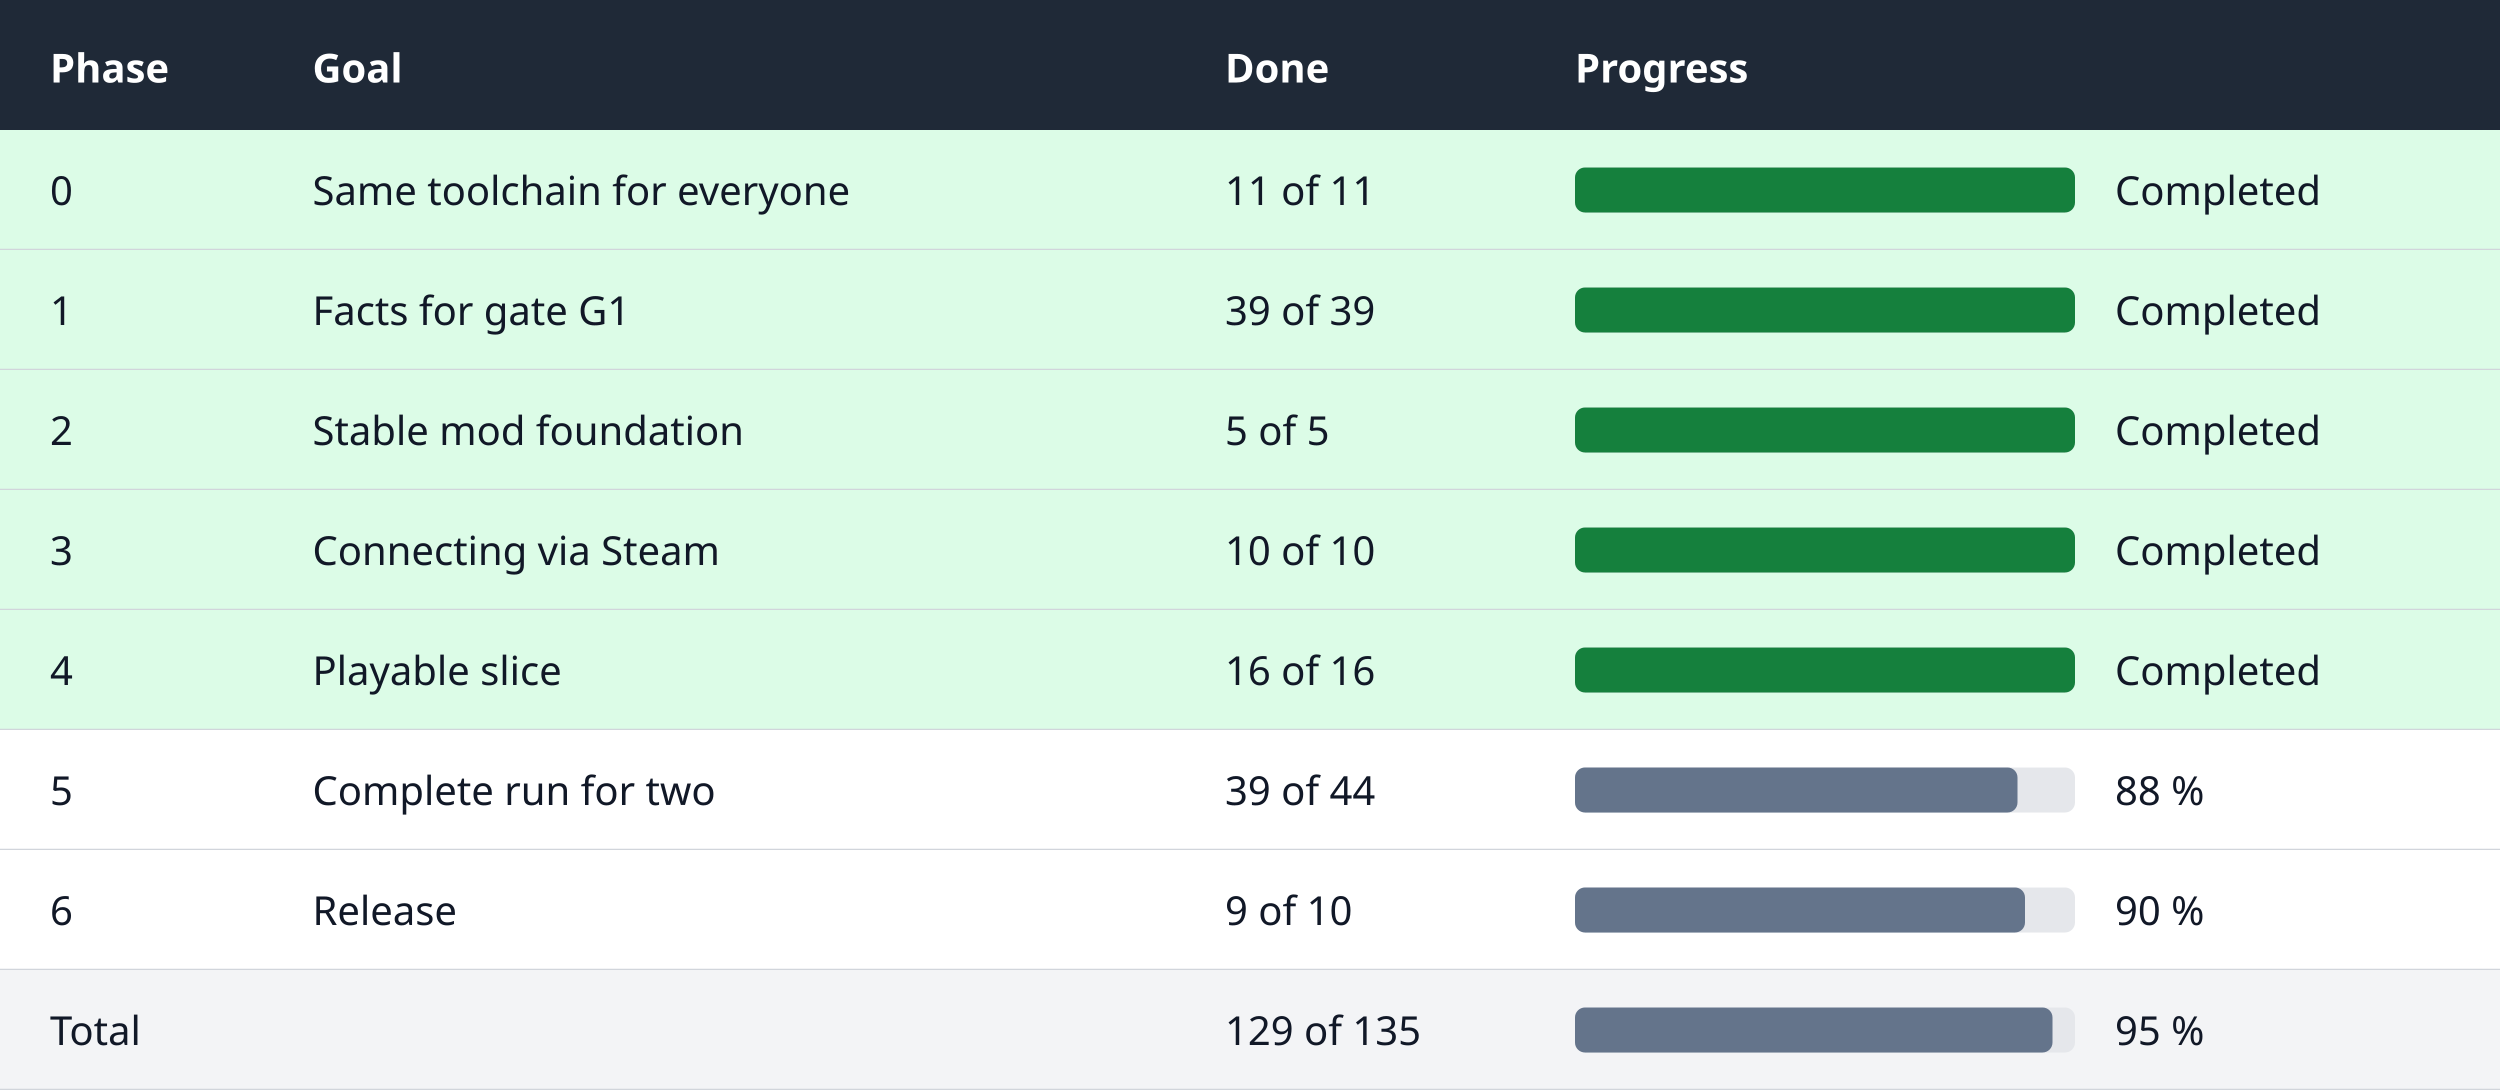
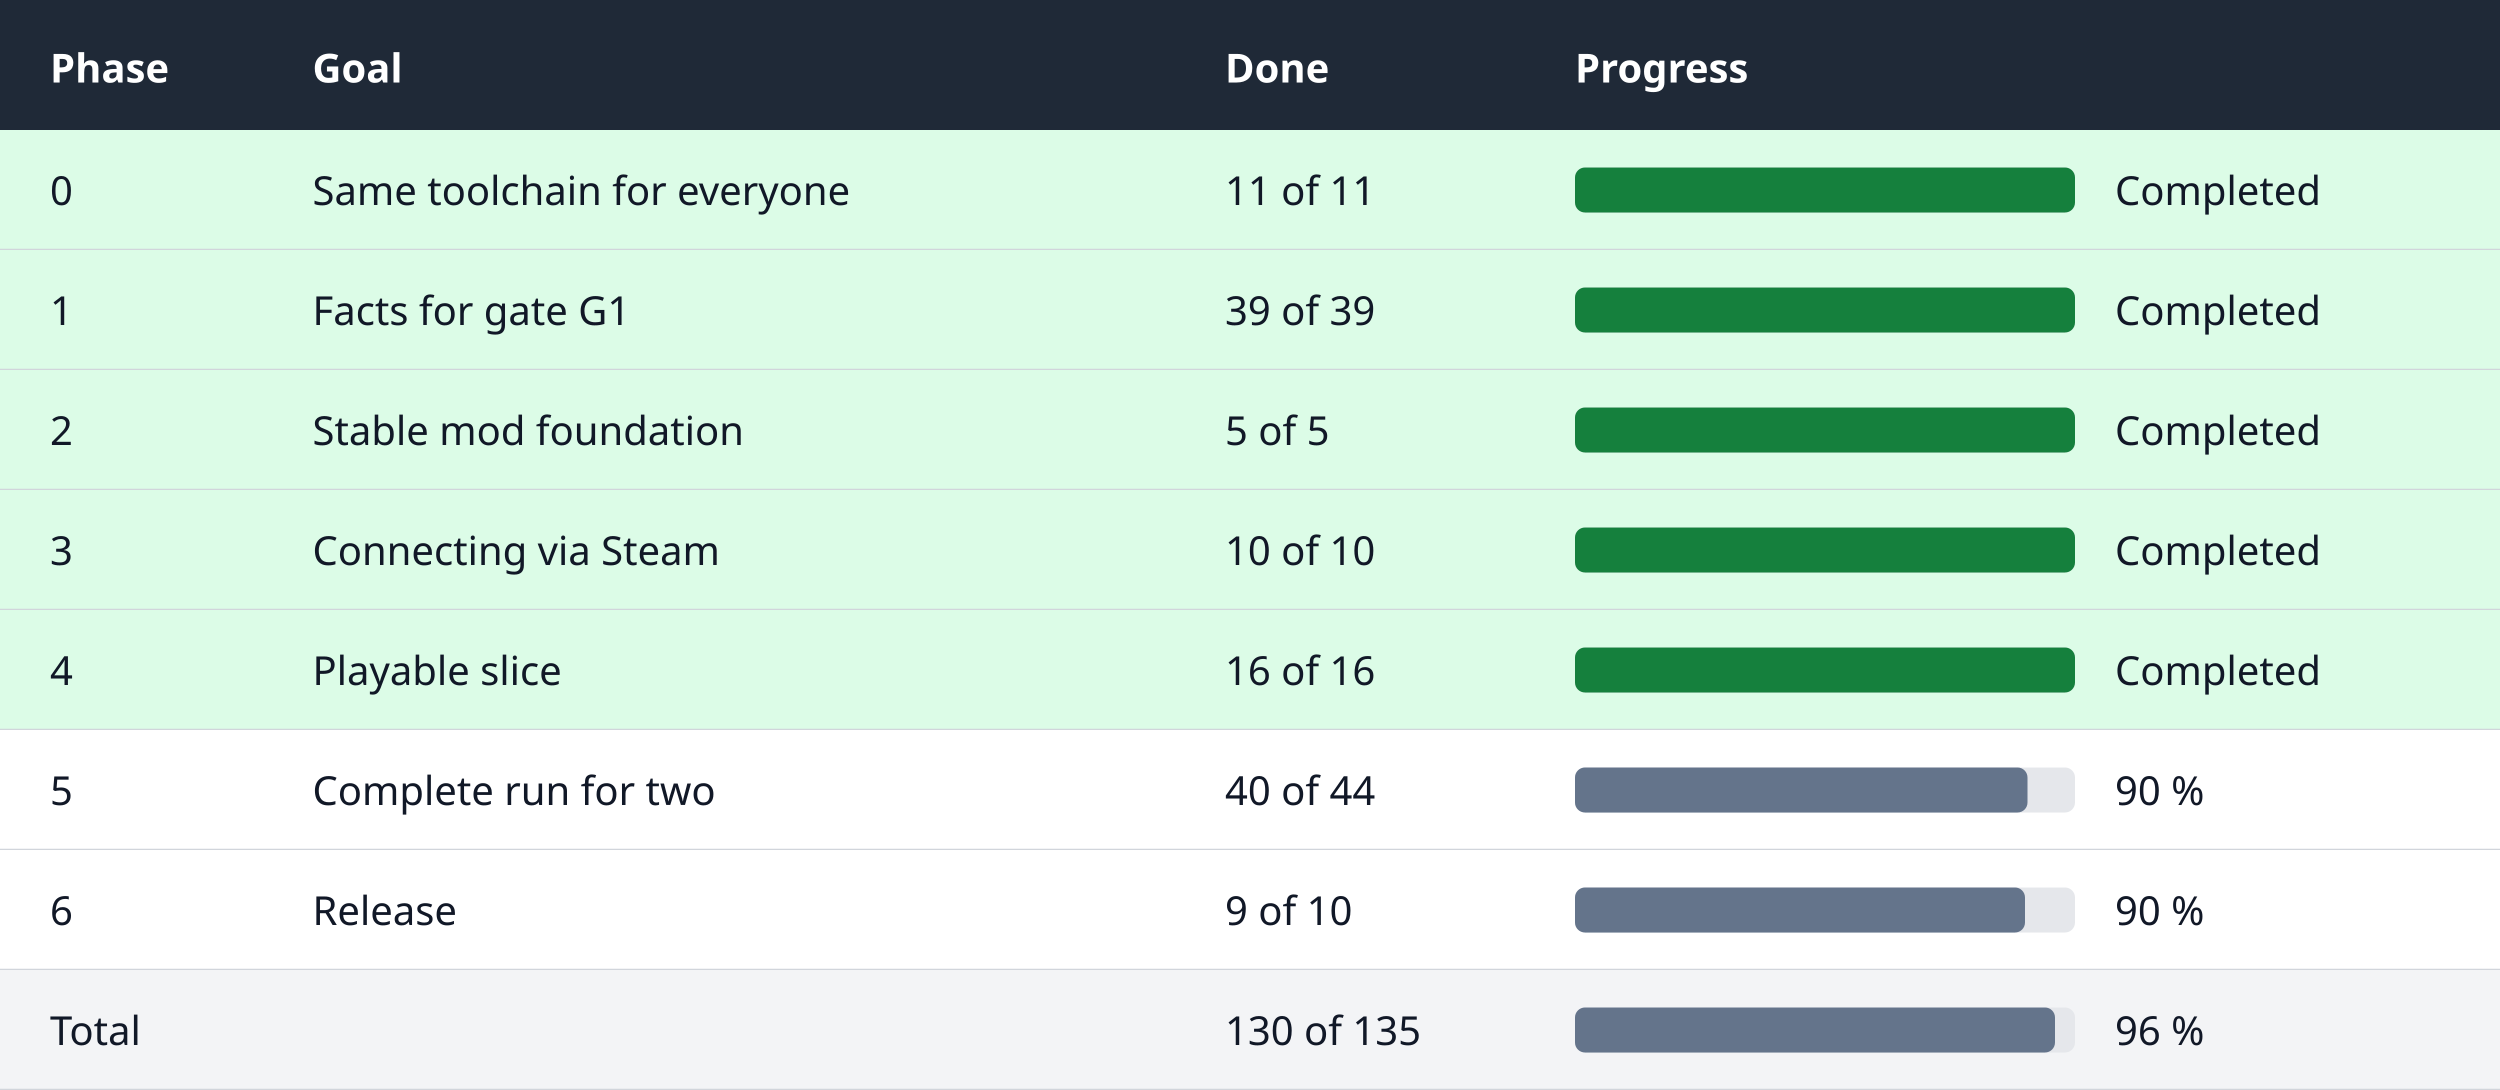
<svg xmlns="http://www.w3.org/2000/svg" width="1000" height="436" viewBox="0 0 1000 436" role="img" aria-labelledby="title desc">
  <g font-family="Segoe UI, sans-serif" font-size="16" fill="#111827">
    <rect width="1000" height="52" fill="#1f2937" />
    <text x="20" y="33" fill="#ffffff" font-weight="600">Phase</text>
    <text x="125" y="33" fill="#ffffff" font-weight="600">Goal</text>
    <text x="490" y="33" fill="#ffffff" font-weight="600">Done</text>
    <text x="630" y="33" fill="#ffffff" font-weight="600">Progress</text>
    <g id="phase-0">
      <rect y="52" width="1000" height="48" fill="#dcfce7" />
      <path d="M0 100H1000" stroke="#d1d5db" />
      <text x="20" y="82">0</text>
      <text x="125" y="82">Same toolchain for everyone</text>
      <text x="490" y="82">11 of 11</text>
      <rect x="630" y="67" width="200" height="18" rx="4" fill="#e5e7eb" />
      <rect x="630" y="67" width="200" height="18" rx="4" fill="#15803d" />
      <text x="846" y="82">Completed</text>
    </g>
    <g id="phase-1">
      <rect y="100" width="1000" height="48" fill="#dcfce7" />
      <path d="M0 148H1000" stroke="#d1d5db" />
      <text x="20" y="130">1</text>
      <text x="125" y="130">Facts for gate G1</text>
      <text x="490" y="130">39 of 39</text>
      <rect x="630" y="115" width="200" height="18" rx="4" fill="#e5e7eb" />
      <rect x="630" y="115" width="200" height="18" rx="4" fill="#15803d" />
      <text x="846" y="130">Completed</text>
    </g>
    <g id="phase-2">
      <rect y="148" width="1000" height="48" fill="#dcfce7" />
      <path d="M0 196H1000" stroke="#d1d5db" />
      <text x="20" y="178">2</text>
      <text x="125" y="178">Stable mod foundation</text>
      <text x="490" y="178">5 of 5</text>
      <rect x="630" y="163" width="200" height="18" rx="4" fill="#e5e7eb" />
      <rect x="630" y="163" width="200" height="18" rx="4" fill="#15803d" />
      <text x="846" y="178">Completed</text>
    </g>
    <g id="phase-3">
      <rect y="196" width="1000" height="48" fill="#dcfce7" />
      <path d="M0 244H1000" stroke="#d1d5db" />
      <text x="20" y="226">3</text>
      <text x="125" y="226">Connecting via Steam</text>
      <text x="490" y="226">10 of 10</text>
      <rect x="630" y="211" width="200" height="18" rx="4" fill="#e5e7eb" />
      <rect x="630" y="211" width="200" height="18" rx="4" fill="#15803d" />
      <text x="846" y="226">Completed</text>
    </g>
    <g id="phase-4">
      <rect y="244" width="1000" height="48" fill="#dcfce7" />
      <path d="M0 292H1000" stroke="#d1d5db" />
      <text x="20" y="274">4</text>
      <text x="125" y="274">Playable slice</text>
      <text x="490" y="274">16 of 16</text>
      <rect x="630" y="259" width="200" height="18" rx="4" fill="#e5e7eb" />
      <rect x="630" y="259" width="200" height="18" rx="4" fill="#15803d" />
      <text x="846" y="274">Completed</text>
    </g>
    <g id="phase-5">
      <rect y="292" width="1000" height="48" fill="#ffffff" />
      <path d="M0 340H1000" stroke="#d1d5db" />
      <text x="20" y="322">5</text>
      <text x="125" y="322">Complete run for two</text>
-       <text x="490" y="322">39 of 44</text>
+       <text x="490" y="322">40 of 44</text>
      <rect x="630" y="307" width="200" height="18" rx="4" fill="#e5e7eb" />
-       <rect x="630" y="307" width="177" height="18" rx="4" fill="#64748b" />
-       <text x="846" y="322">88 %</text>
+       <rect x="630" y="307" width="181" height="18" rx="4" fill="#64748b" />
+       <text x="846" y="322">90 %</text>
    </g>
    <g id="phase-6">
      <rect y="340" width="1000" height="48" fill="#ffffff" />
      <path d="M0 388H1000" stroke="#d1d5db" />
      <text x="20" y="370">6</text>
      <text x="125" y="370">Release</text>
      <text x="490" y="370">9 of 10</text>
      <rect x="630" y="355" width="200" height="18" rx="4" fill="#e5e7eb" />
      <rect x="630" y="355" width="180" height="18" rx="4" fill="#64748b" />
      <text x="846" y="370">90 %</text>
    </g>
    <g id="phase-total">
      <rect y="388" width="1000" height="48" fill="#f3f4f6" />
      <path d="M0 436H1000" stroke="#d1d5db" />
      <text x="20" y="418">Total</text>
      <text x="125" y="418" />
-       <text x="490" y="418">129 of 135</text>
+       <text x="490" y="418">130 of 135</text>
      <rect x="630" y="403" width="200" height="18" rx="4" fill="#e5e7eb" />
-       <rect x="630" y="403" width="191" height="18" rx="4" fill="#64748b" />
-       <text x="846" y="418">95 %</text>
+       <rect x="630" y="403" width="192" height="18" rx="4" fill="#64748b" />
+       <text x="846" y="418">96 %</text>
    </g>
  </g>
</svg>
